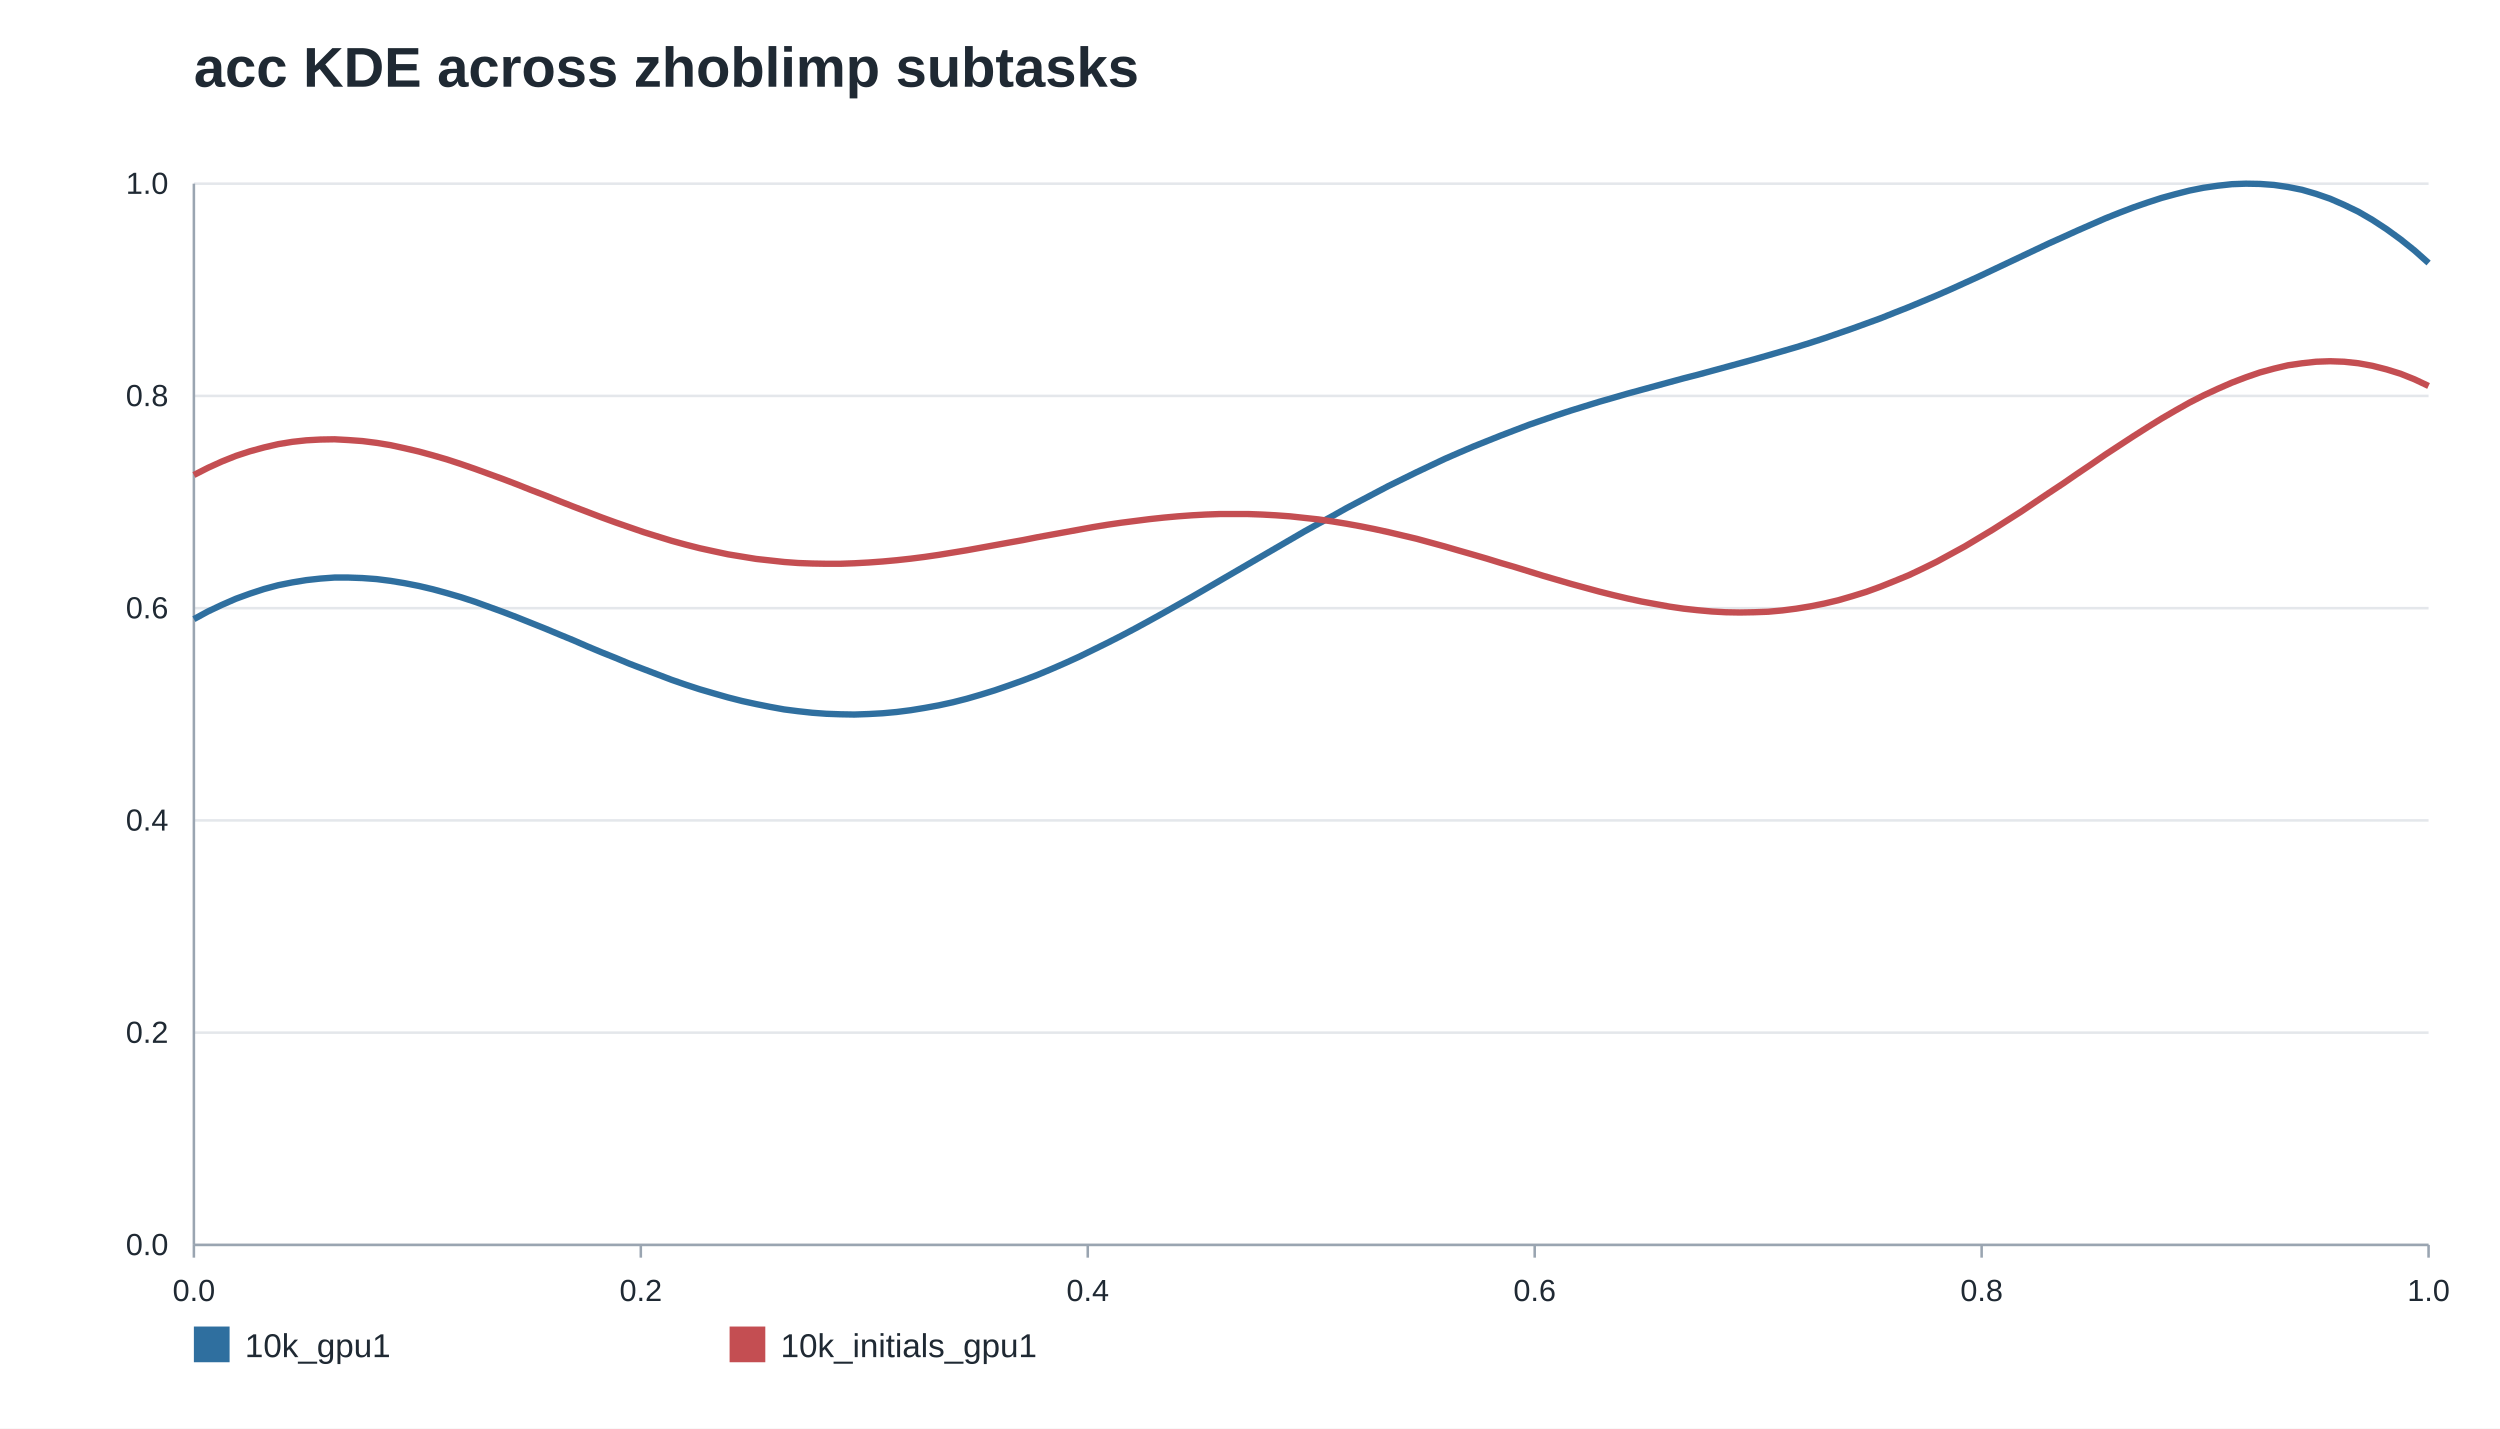
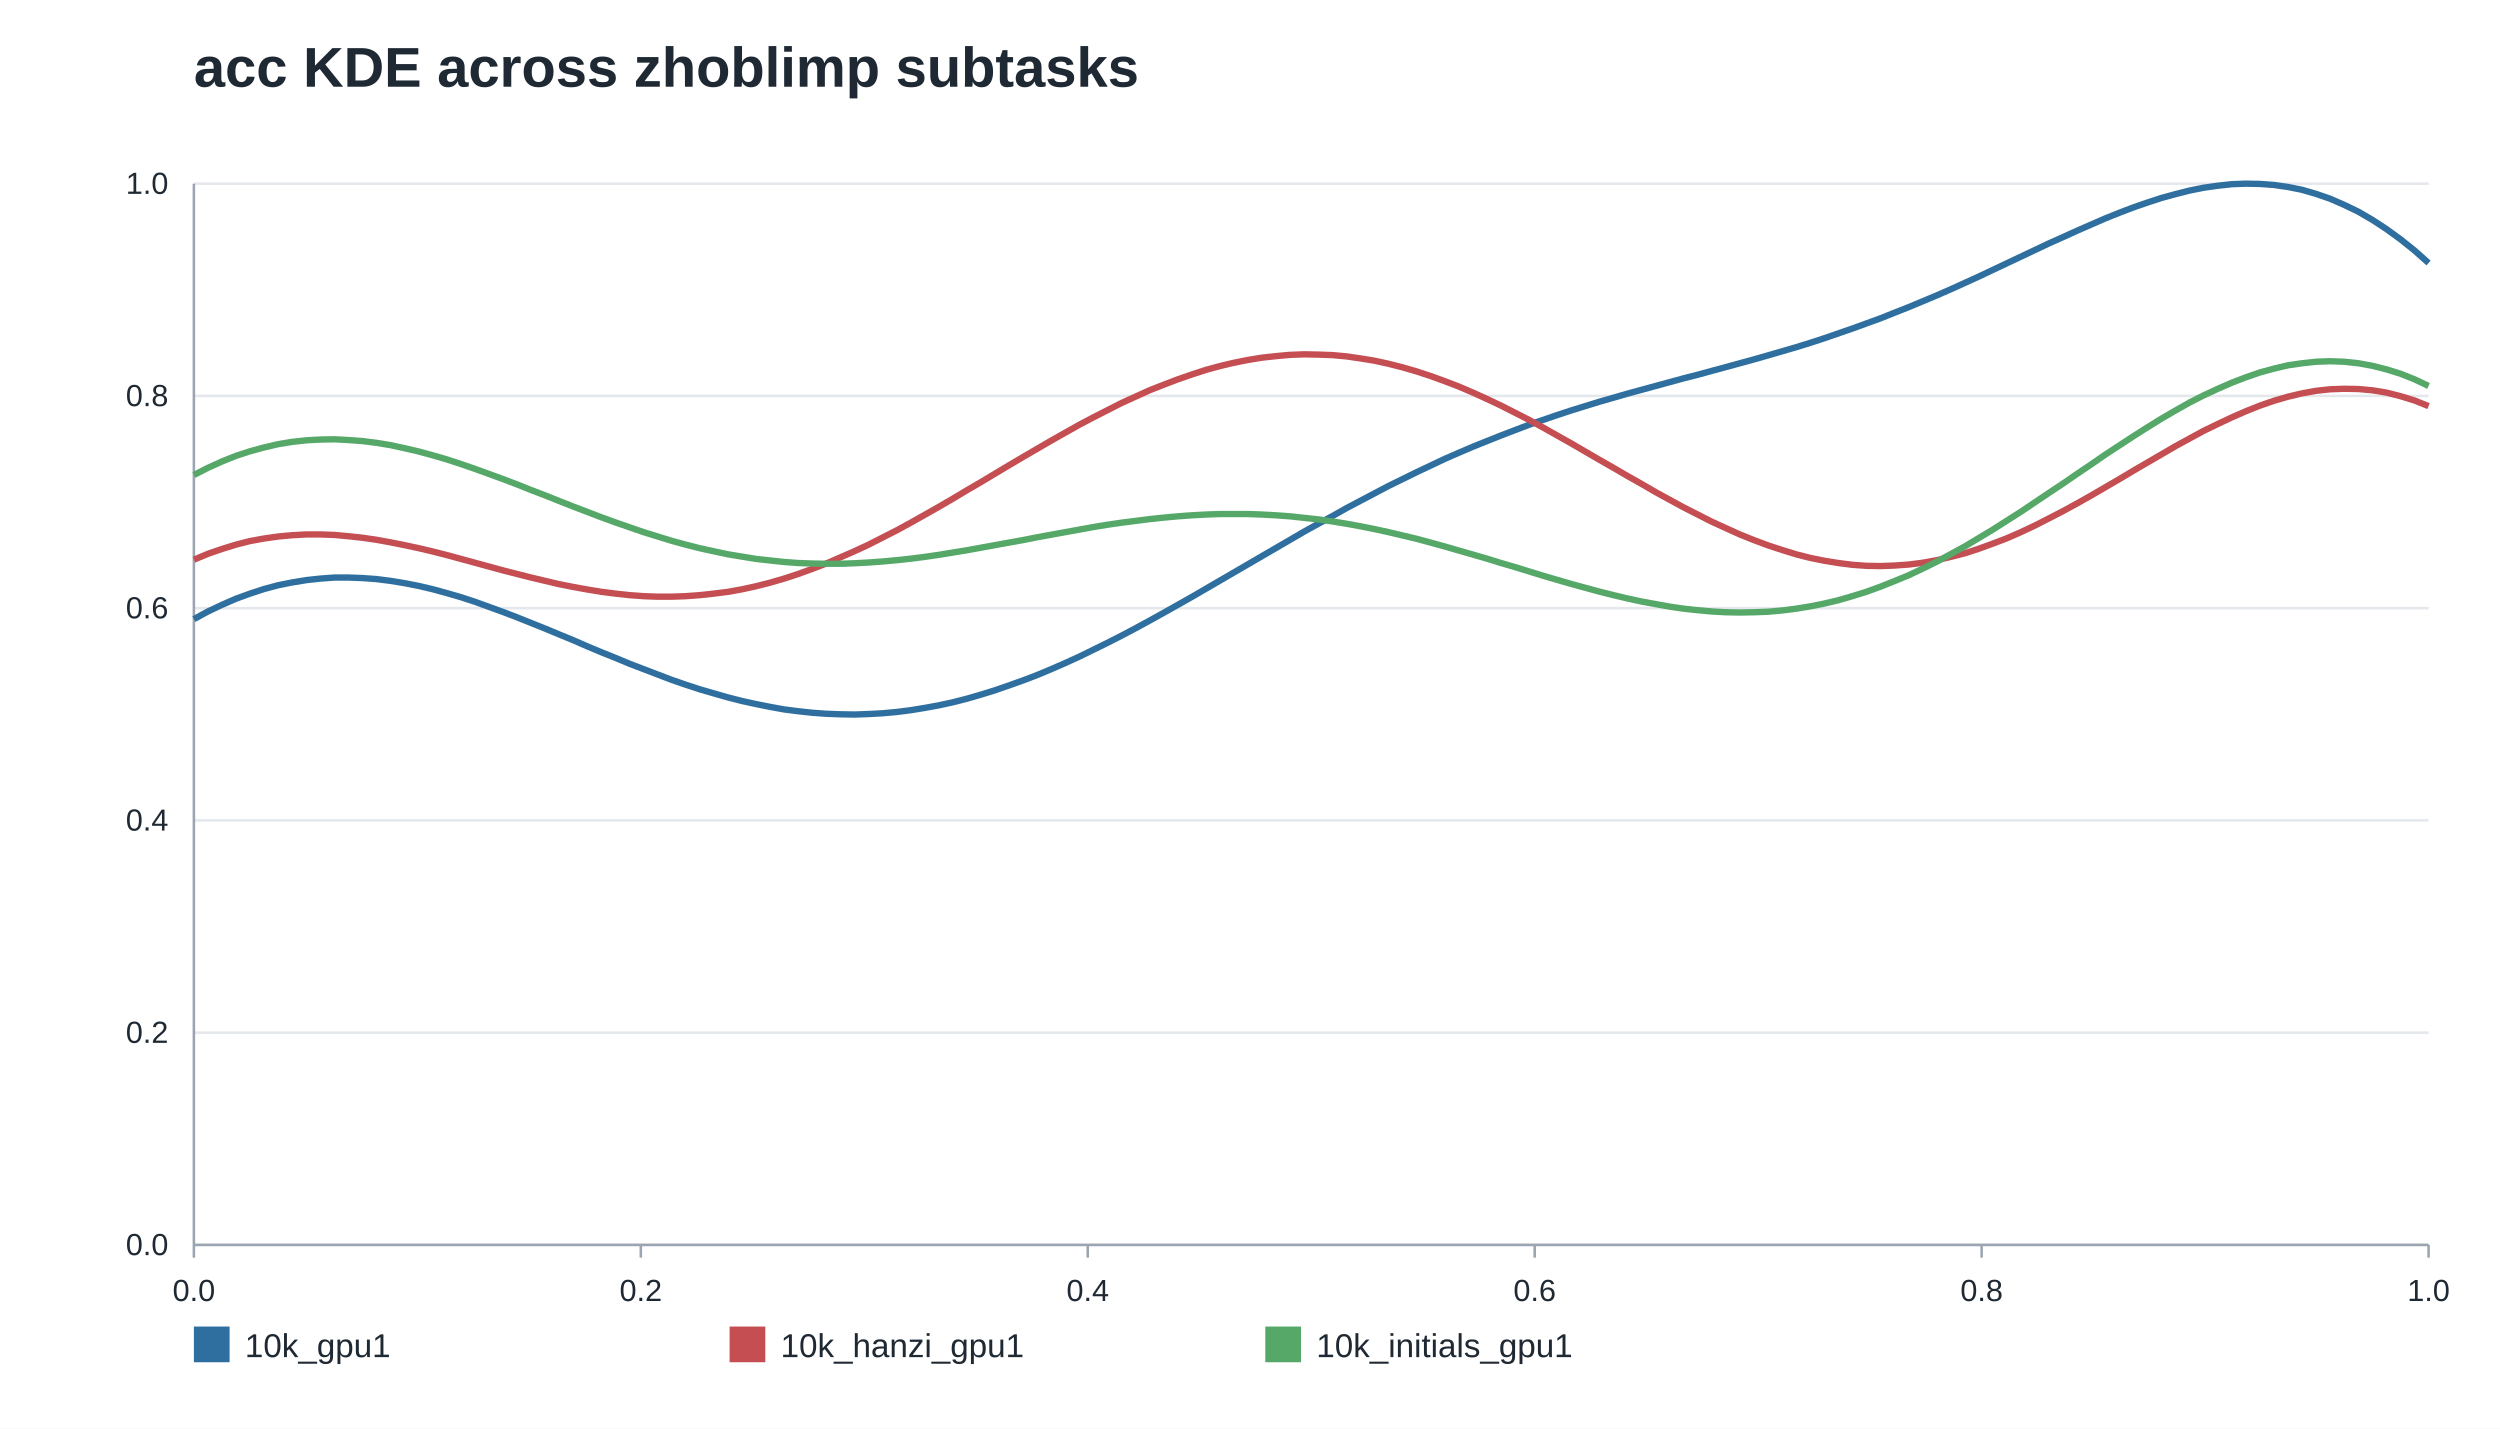
<svg xmlns="http://www.w3.org/2000/svg" width="980" height="560" viewBox="0 0 980 560">
  <style>text{font-family:Arial,sans-serif;fill:#1f2933}.axis{stroke:#9aa5b1;stroke-width:1}.grid{stroke:#e4e7eb;stroke-width:1}.label{font-size:12px}.title{font-size:22px;font-weight:700}.legend{font-size:13px}</style>
  <rect width="980" height="560" fill="#ffffff" />
  <text x="76" y="34" class="title">acc KDE across zhoblimp subtasks</text>
  <line x1="76" y1="488.0" x2="952" y2="488.0" class="grid" />
  <text x="66" y="492.0" text-anchor="end" class="label">0.0</text>
  <line x1="76" y1="404.8" x2="952" y2="404.8" class="grid" />
  <text x="66" y="408.8" text-anchor="end" class="label">0.2</text>
  <line x1="76" y1="321.6" x2="952" y2="321.6" class="grid" />
  <text x="66" y="325.6" text-anchor="end" class="label">0.4</text>
  <line x1="76" y1="238.4" x2="952" y2="238.4" class="grid" />
  <text x="66" y="242.4" text-anchor="end" class="label">0.6</text>
  <line x1="76" y1="155.2" x2="952" y2="155.2" class="grid" />
  <text x="66" y="159.2" text-anchor="end" class="label">0.8</text>
  <line x1="76" y1="72.0" x2="952" y2="72.0" class="grid" />
  <text x="66" y="76.0" text-anchor="end" class="label">1.0</text>
  <line x1="76" y1="72" x2="76" y2="488" class="axis" />
  <line x1="76" y1="488" x2="952" y2="488" class="axis" />
  <polyline points="76.0,242.7 81.5,239.7 87.0,237.1 92.5,234.7 98.0,232.7 103.5,230.9 109.1,229.4 114.6,228.3 120.1,227.4 125.6,226.8 131.1,226.4 136.6,226.4 142.1,226.6 147.6,227.0 153.1,227.7 158.6,228.6 164.2,229.7 169.7,231.0 175.2,232.5 180.7,234.1 186.2,235.9 191.7,237.9 197.2,239.9 202.7,242.0 208.2,244.2 213.7,246.4 219.2,248.7 224.8,251.0 230.3,253.4 235.8,255.7 241.3,257.9 246.8,260.2 252.3,262.3 257.8,264.4 263.3,266.5 268.8,268.4 274.3,270.2 279.8,271.8 285.4,273.4 290.9,274.8 296.4,276.0 301.9,277.1 307.4,278.1 312.9,278.8 318.4,279.4 323.9,279.8 329.4,280.0 334.9,280.1 340.5,279.9 346.0,279.6 351.5,279.1 357.0,278.4 362.5,277.5 368.0,276.5 373.5,275.3 379.0,273.9 384.5,272.3 390.0,270.6 395.5,268.7 401.1,266.7 406.6,264.6 412.1,262.3 417.6,259.9 423.1,257.4 428.6,254.7 434.1,252.0 439.6,249.2 445.1,246.3 450.6,243.3 456.2,240.2 461.7,237.1 467.2,234.0 472.7,230.8 478.2,227.6 483.7,224.4 489.2,221.2 494.7,218.0 500.2,214.8 505.7,211.6 511.2,208.4 516.8,205.3 522.3,202.3 527.8,199.2 533.3,196.3 538.8,193.4 544.3,190.5 549.8,187.8 555.3,185.1 560.8,182.5 566.3,179.9 571.8,177.5 577.4,175.1 582.9,172.9 588.4,170.7 593.9,168.6 599.4,166.5 604.9,164.6 610.4,162.7 615.9,160.9 621.4,159.2 626.9,157.5 632.5,155.9 638.0,154.3 643.5,152.8 649.0,151.3 654.5,149.8 660.0,148.3 665.5,146.9 671.0,145.4 676.5,143.9 682.0,142.4 687.5,140.9 693.1,139.3 698.6,137.7 704.1,136.1 709.6,134.4 715.1,132.6 720.6,130.7 726.1,128.8 731.6,126.8 737.1,124.8 742.6,122.6 748.2,120.4 753.7,118.1 759.2,115.8 764.7,113.4 770.2,110.9 775.7,108.4 781.2,105.8 786.7,103.2 792.2,100.6 797.7,98.0 803.2,95.4 808.8,92.9 814.3,90.4 819.8,88.0 825.3,85.6 830.8,83.4 836.3,81.3 841.8,79.4 847.3,77.6 852.8,76.1 858.3,74.7 863.8,73.6 869.4,72.8 874.9,72.2 880.4,72.0 885.9,72.1 891.4,72.5 896.9,73.3 902.4,74.4 907.9,76.0 913.4,77.9 918.9,80.3 924.5,83.0 930.0,86.2 935.5,89.8 941.0,93.8 946.5,98.2 952.0,103.1" fill="none" stroke="#2f6f9f" stroke-width="2.5" />
-   <polyline points="76.0,186.2 81.5,183.4 87.0,180.9 92.5,178.7 98.0,176.9 103.5,175.4 109.1,174.1 114.6,173.2 120.1,172.6 125.6,172.3 131.1,172.2 136.6,172.5 142.1,172.9 147.6,173.6 153.1,174.5 158.6,175.7 164.2,177.0 169.7,178.5 175.2,180.1 180.7,181.9 186.2,183.8 191.7,185.8 197.2,187.8 202.7,189.9 208.2,192.1 213.7,194.2 219.2,196.4 224.8,198.6 230.3,200.7 235.8,202.8 241.3,204.8 246.8,206.7 252.3,208.6 257.8,210.3 263.3,212.0 268.8,213.5 274.3,214.9 279.8,216.1 285.4,217.3 290.9,218.2 296.4,219.1 301.9,219.7 307.4,220.3 312.9,220.7 318.4,220.9 323.9,221.0 329.4,221.0 334.9,220.8 340.5,220.5 346.0,220.1 351.5,219.6 357.0,219.0 362.5,218.3 368.0,217.5 373.5,216.6 379.0,215.7 384.5,214.7 390.0,213.7 395.5,212.7 401.1,211.7 406.6,210.6 412.1,209.6 417.6,208.6 423.1,207.6 428.6,206.6 434.1,205.7 439.6,204.9 445.1,204.2 450.6,203.5 456.2,202.9 461.7,202.4 467.2,202.0 472.7,201.7 478.2,201.5 483.7,201.5 489.2,201.5 494.7,201.7 500.2,202.0 505.7,202.4 511.2,203.0 516.8,203.6 522.3,204.4 527.8,205.3 533.3,206.3 538.8,207.4 544.3,208.6 549.8,209.9 555.3,211.2 560.8,212.7 566.3,214.2 571.8,215.8 577.4,217.4 582.9,219.0 588.4,220.7 593.9,222.3 599.4,224.0 604.9,225.7 610.4,227.3 615.9,228.9 621.4,230.4 626.9,231.9 632.5,233.3 638.0,234.6 643.5,235.8 649.0,236.8 654.5,237.8 660.0,238.6 665.5,239.2 671.0,239.7 676.5,240.0 682.0,240.1 687.5,240.0 693.1,239.8 698.6,239.3 704.1,238.6 709.6,237.7 715.1,236.6 720.6,235.3 726.1,233.7 731.6,232.0 737.1,230.0 742.6,227.8 748.2,225.5 753.7,222.9 759.2,220.2 764.7,217.2 770.2,214.2 775.7,210.9 781.2,207.6 786.7,204.1 792.2,200.6 797.7,196.9 803.2,193.2 808.8,189.5 814.3,185.7 819.8,182.0 825.3,178.2 830.8,174.6 836.3,171.0 841.8,167.5 847.3,164.1 852.8,160.9 858.3,157.8 863.8,155.0 869.4,152.4 874.9,150.0 880.4,147.9 885.9,146.0 891.4,144.5 896.9,143.2 902.4,142.4 907.9,141.8 913.4,141.6 918.9,141.8 924.5,142.4 930.0,143.4 935.5,144.8 941.0,146.5 946.5,148.7 952.0,151.3" fill="none" stroke="#c44e52" stroke-width="2.5" />
+   <polyline points="76.0,219.4 81.5,217.1 87.0,215.2 92.5,213.5 98.0,212.1 103.5,211.1 109.1,210.3 114.6,209.8 120.1,209.5 125.6,209.5 131.1,209.7 136.6,210.2 142.1,210.8 147.6,211.6 153.1,212.6 158.6,213.7 164.2,214.9 169.7,216.2 175.2,217.6 180.7,219.1 186.2,220.6 191.7,222.1 197.2,223.6 202.7,225.0 208.2,226.4 213.7,227.7 219.2,229.0 224.8,230.1 230.3,231.1 235.8,232.0 241.3,232.7 246.8,233.3 252.3,233.7 257.8,233.9 263.3,233.9 268.8,233.7 274.3,233.3 279.8,232.7 285.4,232.0 290.9,231.0 296.4,229.8 301.9,228.4 307.4,226.8 312.9,225.0 318.4,223.0 323.9,220.9 329.4,218.5 334.9,216.1 340.5,213.5 346.0,210.7 351.5,207.9 357.0,204.9 362.5,201.8 368.0,198.7 373.5,195.5 379.0,192.2 384.5,189.0 390.0,185.7 395.5,182.4 401.1,179.1 406.6,175.9 412.1,172.7 417.6,169.6 423.1,166.5 428.6,163.6 434.1,160.8 439.6,158.0 445.1,155.5 450.6,153.0 456.2,150.8 461.7,148.7 467.2,146.8 472.7,145.0 478.2,143.5 483.7,142.2 489.2,141.1 494.7,140.2 500.2,139.6 505.7,139.1 511.2,138.9 516.8,139.0 522.3,139.2 527.8,139.7 533.3,140.5 538.8,141.4 544.3,142.6 549.8,144.0 555.3,145.6 560.8,147.4 566.3,149.4 571.8,151.5 577.4,153.9 582.9,156.4 588.4,159.0 593.9,161.8 599.4,164.6 604.9,167.6 610.4,170.7 615.9,173.8 621.4,177.0 626.9,180.2 632.5,183.4 638.0,186.6 643.5,189.7 649.0,192.9 654.5,195.9 660.0,198.9 665.5,201.7 671.0,204.5 676.5,207.0 682.0,209.5 687.5,211.7 693.1,213.8 698.6,215.6 704.1,217.3 709.6,218.7 715.1,219.8 720.6,220.7 726.1,221.4 731.6,221.8 737.1,221.9 742.6,221.7 748.2,221.3 753.7,220.6 759.2,219.6 764.7,218.3 770.2,216.9 775.7,215.1 781.2,213.1 786.7,211.0 792.2,208.6 797.7,206.0 803.2,203.2 808.8,200.3 814.3,197.3 819.8,194.2 825.3,191.0 830.8,187.8 836.3,184.5 841.8,181.3 847.3,178.1 852.8,174.9 858.3,171.9 863.8,168.9 869.4,166.2 874.9,163.6 880.4,161.2 885.9,159.0 891.4,157.1 896.9,155.5 902.4,154.2 907.9,153.2 913.4,152.6 918.9,152.4 924.5,152.5 930.0,153.0 935.5,153.9 941.0,155.3 946.5,157.0 952.0,159.2" fill="none" stroke="#c44e52" stroke-width="2.5" />
+   <polyline points="76.0,186.2 81.5,183.4 87.0,180.9 92.5,178.7 98.0,176.9 103.5,175.4 109.1,174.1 114.6,173.2 120.1,172.6 125.6,172.3 131.1,172.2 136.6,172.5 142.1,172.9 147.6,173.6 153.1,174.5 158.6,175.7 164.2,177.0 169.7,178.5 175.2,180.1 180.7,181.9 186.2,183.8 191.7,185.8 197.2,187.8 202.7,189.9 208.2,192.1 213.7,194.2 219.2,196.4 224.8,198.6 230.3,200.7 235.8,202.8 241.3,204.8 246.8,206.7 252.3,208.6 257.8,210.3 263.3,212.0 268.8,213.5 274.3,214.9 279.8,216.1 285.4,217.3 290.9,218.2 296.4,219.1 301.9,219.7 307.4,220.3 312.9,220.7 318.4,220.9 323.9,221.0 329.4,221.0 334.9,220.8 340.5,220.5 346.0,220.1 351.5,219.6 357.0,219.0 362.5,218.3 368.0,217.5 373.5,216.6 379.0,215.7 384.5,214.7 390.0,213.7 395.5,212.7 401.1,211.7 406.6,210.6 412.1,209.6 417.6,208.6 423.1,207.6 428.6,206.6 434.1,205.7 439.6,204.9 445.1,204.2 450.6,203.5 456.2,202.9 461.7,202.4 467.2,202.0 472.7,201.7 478.2,201.5 483.7,201.5 489.2,201.5 494.7,201.7 500.2,202.0 505.7,202.4 511.2,203.0 516.8,203.6 522.3,204.4 527.8,205.3 533.3,206.3 538.8,207.4 544.3,208.6 549.8,209.9 555.3,211.2 560.8,212.7 566.3,214.2 571.8,215.8 577.4,217.4 582.9,219.0 588.4,220.7 593.9,222.3 599.4,224.0 604.9,225.7 610.4,227.3 615.9,228.9 621.4,230.4 626.9,231.9 632.5,233.3 638.0,234.6 643.5,235.8 649.0,236.8 654.5,237.8 660.0,238.6 665.5,239.2 671.0,239.7 676.5,240.0 682.0,240.1 687.5,240.0 693.1,239.8 698.6,239.3 704.1,238.6 709.6,237.7 715.1,236.6 720.6,235.3 726.1,233.7 731.6,232.0 737.1,230.0 742.6,227.8 748.2,225.5 753.7,222.9 759.2,220.2 764.7,217.2 770.2,214.2 775.7,210.9 781.2,207.6 786.7,204.1 792.2,200.6 797.7,196.9 803.2,193.2 808.8,189.5 814.3,185.7 819.8,182.0 825.3,178.2 830.8,174.6 836.3,171.0 841.8,167.5 847.3,164.1 852.8,160.9 858.3,157.8 863.8,155.0 869.4,152.4 874.9,150.0 880.4,147.9 885.9,146.0 891.4,144.5 896.9,143.2 902.4,142.4 907.9,141.8 913.4,141.6 918.9,141.8 924.5,142.4 930.0,143.4 935.5,144.8 941.0,146.5 946.5,148.7 952.0,151.3" fill="none" stroke="#55a868" stroke-width="2.5" />
  <line x1="76.0" y1="488" x2="76.0" y2="493" class="axis" />
  <text x="76.0" y="510" text-anchor="middle" class="label">0.0</text>
  <line x1="251.2" y1="488" x2="251.2" y2="493" class="axis" />
  <text x="251.2" y="510" text-anchor="middle" class="label">0.2</text>
  <line x1="426.4" y1="488" x2="426.4" y2="493" class="axis" />
  <text x="426.4" y="510" text-anchor="middle" class="label">0.4</text>
  <line x1="601.6" y1="488" x2="601.6" y2="493" class="axis" />
  <text x="601.6" y="510" text-anchor="middle" class="label">0.6</text>
  <line x1="776.8" y1="488" x2="776.8" y2="493" class="axis" />
  <text x="776.8" y="510" text-anchor="middle" class="label">0.8</text>
  <line x1="952.0" y1="488" x2="952.0" y2="493" class="axis" />
  <text x="952.0" y="510" text-anchor="middle" class="label">1.0</text>
  <rect x="76" y="520" width="14" height="14" fill="#2f6f9f" />
  <text x="96" y="532" class="legend">10k_gpu1</text>
  <rect x="286" y="520" width="14" height="14" fill="#c44e52" />
-   <text x="306" y="532" class="legend">10k_initials_gpu1</text>
+   <text x="306" y="532" class="legend">10k_hanzi_gpu1</text>
+   <rect x="496" y="520" width="14" height="14" fill="#55a868" />
+   <text x="516" y="532" class="legend">10k_initials_gpu1</text>
</svg>
